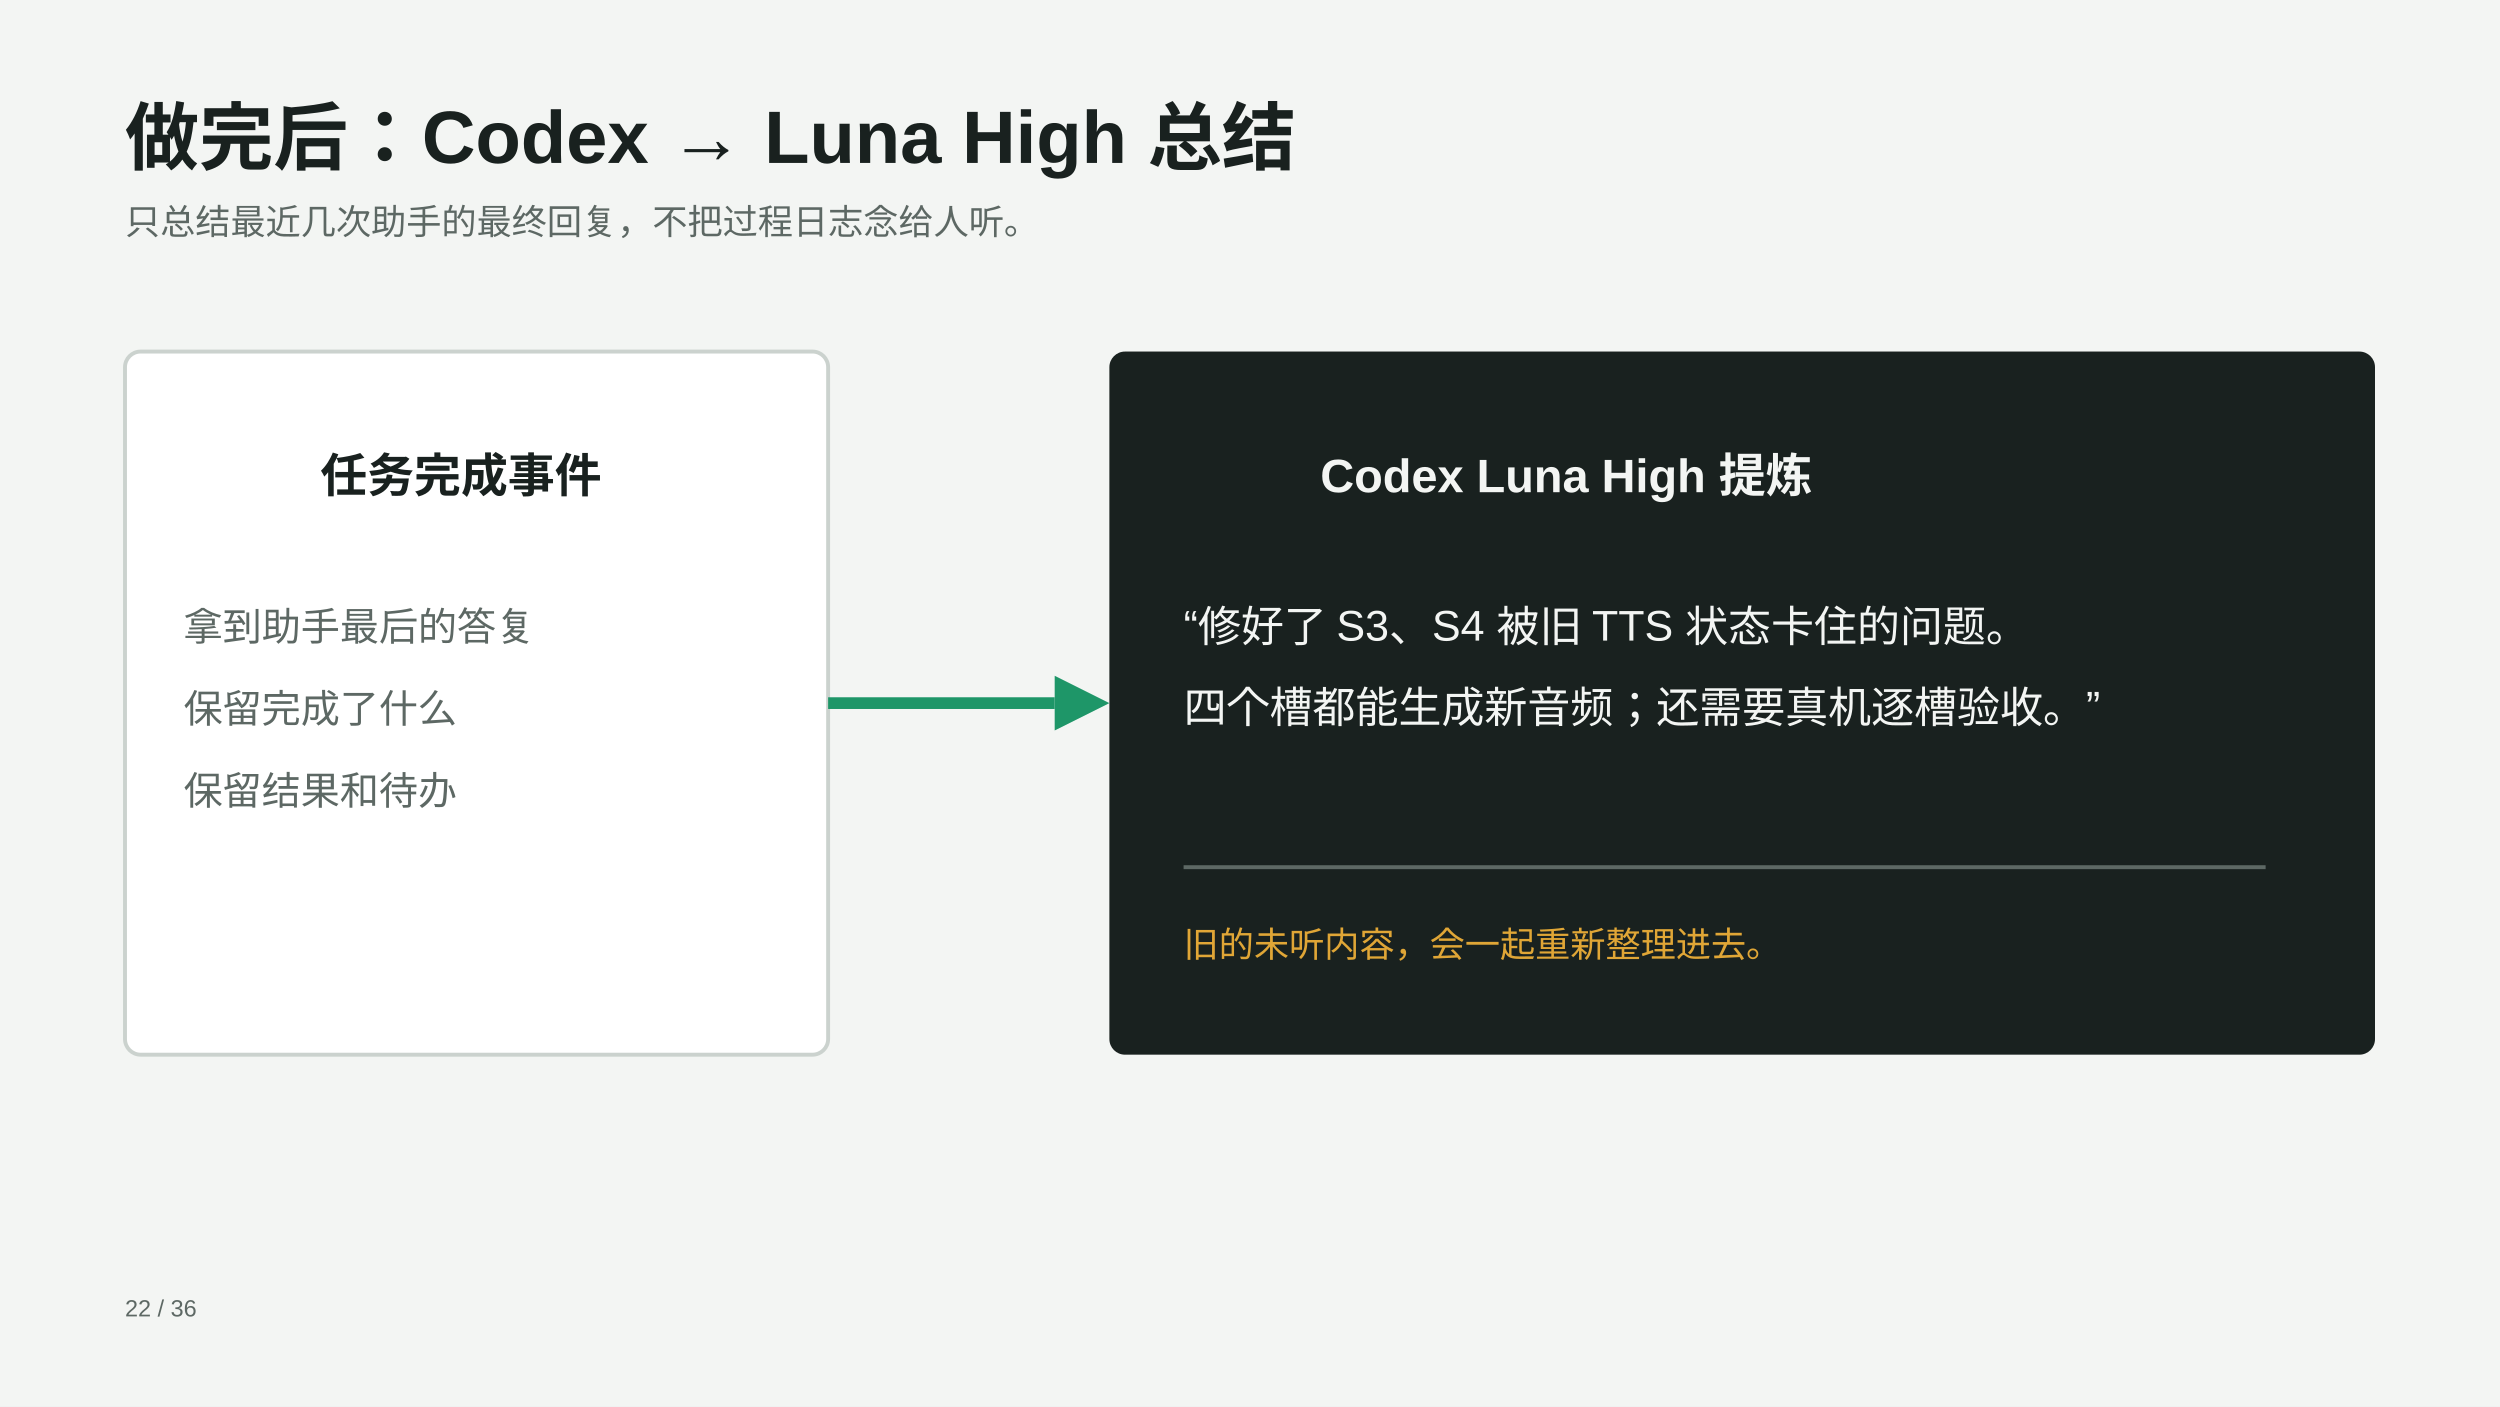
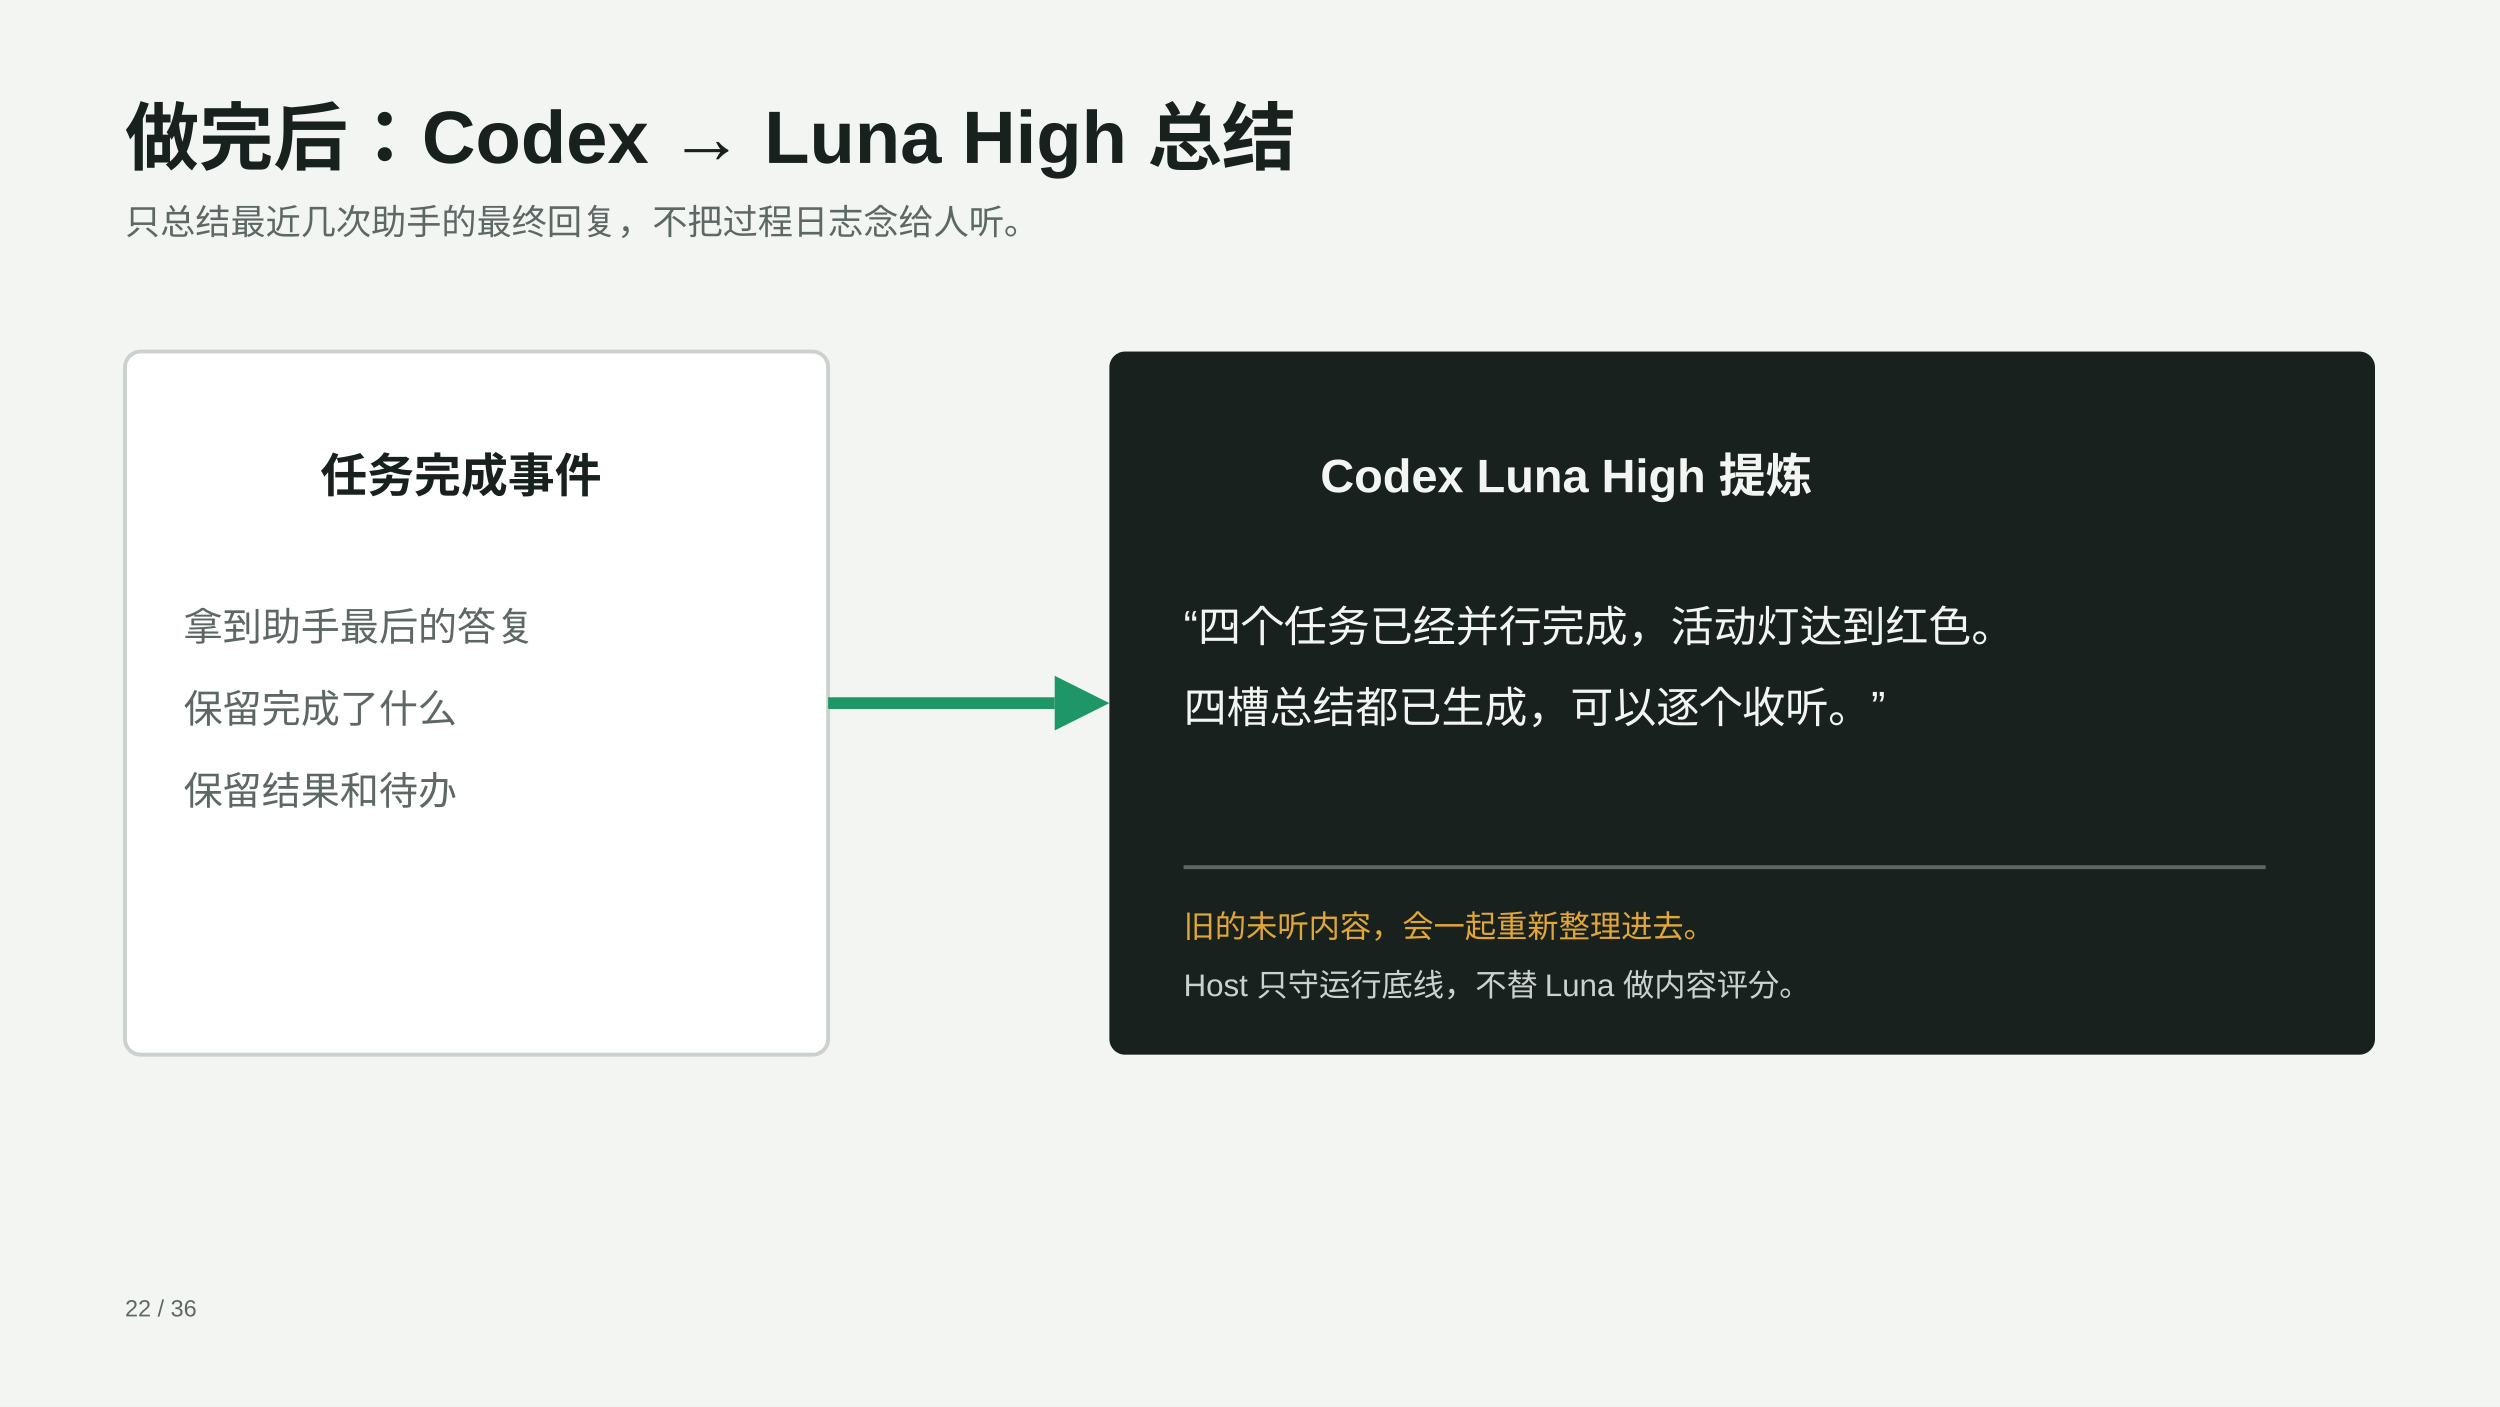
<svg xmlns="http://www.w3.org/2000/svg" width="1280" height="720" viewBox="0 0 1280 720">
  <g id="background">
    <rect width="1280" height="720" fill="#F3F5F3" />
  </g>
  <g id="header">
    <text x="64" y="84" font-family="Arial Black, Arial, Arial Unicode MS, Microsoft YaHei, sans-serif" font-size="38" font-weight="bold" fill="#19211F">做完后：Codex → Luna High 总结</text>
    <text x="64" y="120" font-family="Arial, Arial Unicode MS, Microsoft YaHei, sans-serif" font-size="18" fill="#5D6864">只总结最近几次助手的最终回复，不把过程日志念给人听。</text>
  </g>
  <g id="source">
    <rect x="64" y="180" width="360" height="360" rx="8" fill="#FFFFFF" stroke="#CBD2CE" stroke-width="2" />
    <use data-icon="phosphor-duotone/check-circle" x="94" y="216" width="52" height="52" fill="#1E9668" />
    <text x="164" y="252" font-family="Arial, Arial Unicode MS, Microsoft YaHei, sans-serif" font-size="24" font-weight="bold" fill="#19211F">任务完成事件</text>
    <text x="94" y="328" font-family="Arial, Arial Unicode MS, Microsoft YaHei, sans-serif" font-size="20" fill="#5D6864">
      <tspan x="94" dy="0">拿到助手最后的答复</tspan>
      <tspan x="94" dy="42">保留完成了什么</tspan>
      <tspan x="94" dy="42">保留结果和待办</tspan>
    </text>
  </g>
  <g id="arrow">
    <line x1="424" y1="360" x2="540" y2="360" stroke="#1E9668" stroke-width="6" />
    <polygon points="540,346 568,360 540,374" fill="#1E9668" />
  </g>
  <g id="summary">
    <rect x="568" y="180" width="648" height="360" rx="8" fill="#19211F" />
    <use data-icon="phosphor-duotone/brackets-angle" x="606" y="216" width="52" height="52" fill="#1E9668" />
    <text x="676" y="252" font-family="Arial, Arial Unicode MS, Microsoft YaHei, sans-serif" font-size="24" font-weight="bold" fill="#F3F5F3">Codex Luna High 提炼</text>
    <text x="606" y="328" font-family="Arial, Arial Unicode MS, Microsoft YaHei, sans-serif" font-size="22" fill="#F3F5F3">
-       <tspan x="606" dy="0">“修好了 S3、S4 被旧 TTS 状态卡住的问题。</tspan>
-       <tspan x="606" dy="42">四个槽都能生成新音频；还需要真机逐槽验收。”</tspan>
+       <tspan x="606" dy="0">“四个任务已经并行完成，活动灯达到红色。</tspan>
+       <tspan x="606" dy="42">四槽总结都已生成，可以逐个收听。”</tspan>
    </text>
    <line x1="606" y1="444" x2="1160" y2="444" stroke="#5D6864" stroke-width="2" />
-     <text x="606" y="490" font-family="Arial, Arial Unicode MS, Microsoft YaHei, sans-serif" font-size="18" fill="#E0A636">旧的未听内容，会一起重新整理进去。</text>
+     <text x="606" y="480" font-family="Arial, Arial Unicode MS, Microsoft YaHei, sans-serif" font-size="16" fill="#E0A636">旧的未听内容，会一起重新整理进去。</text>
+     <text x="606" y="510" font-family="Arial, Arial Unicode MS, Microsoft YaHei, sans-serif" font-size="16" fill="#CBD2CE">Host 只守运行底线，不替 Luna 做内容评分。</text>
  </g>
  <g id="footer">
    <text x="64" y="674" font-family="Arial, Arial Unicode MS, Microsoft YaHei, sans-serif" font-size="12" fill="#5D6864">22 / 36</text>
  </g>
</svg>
